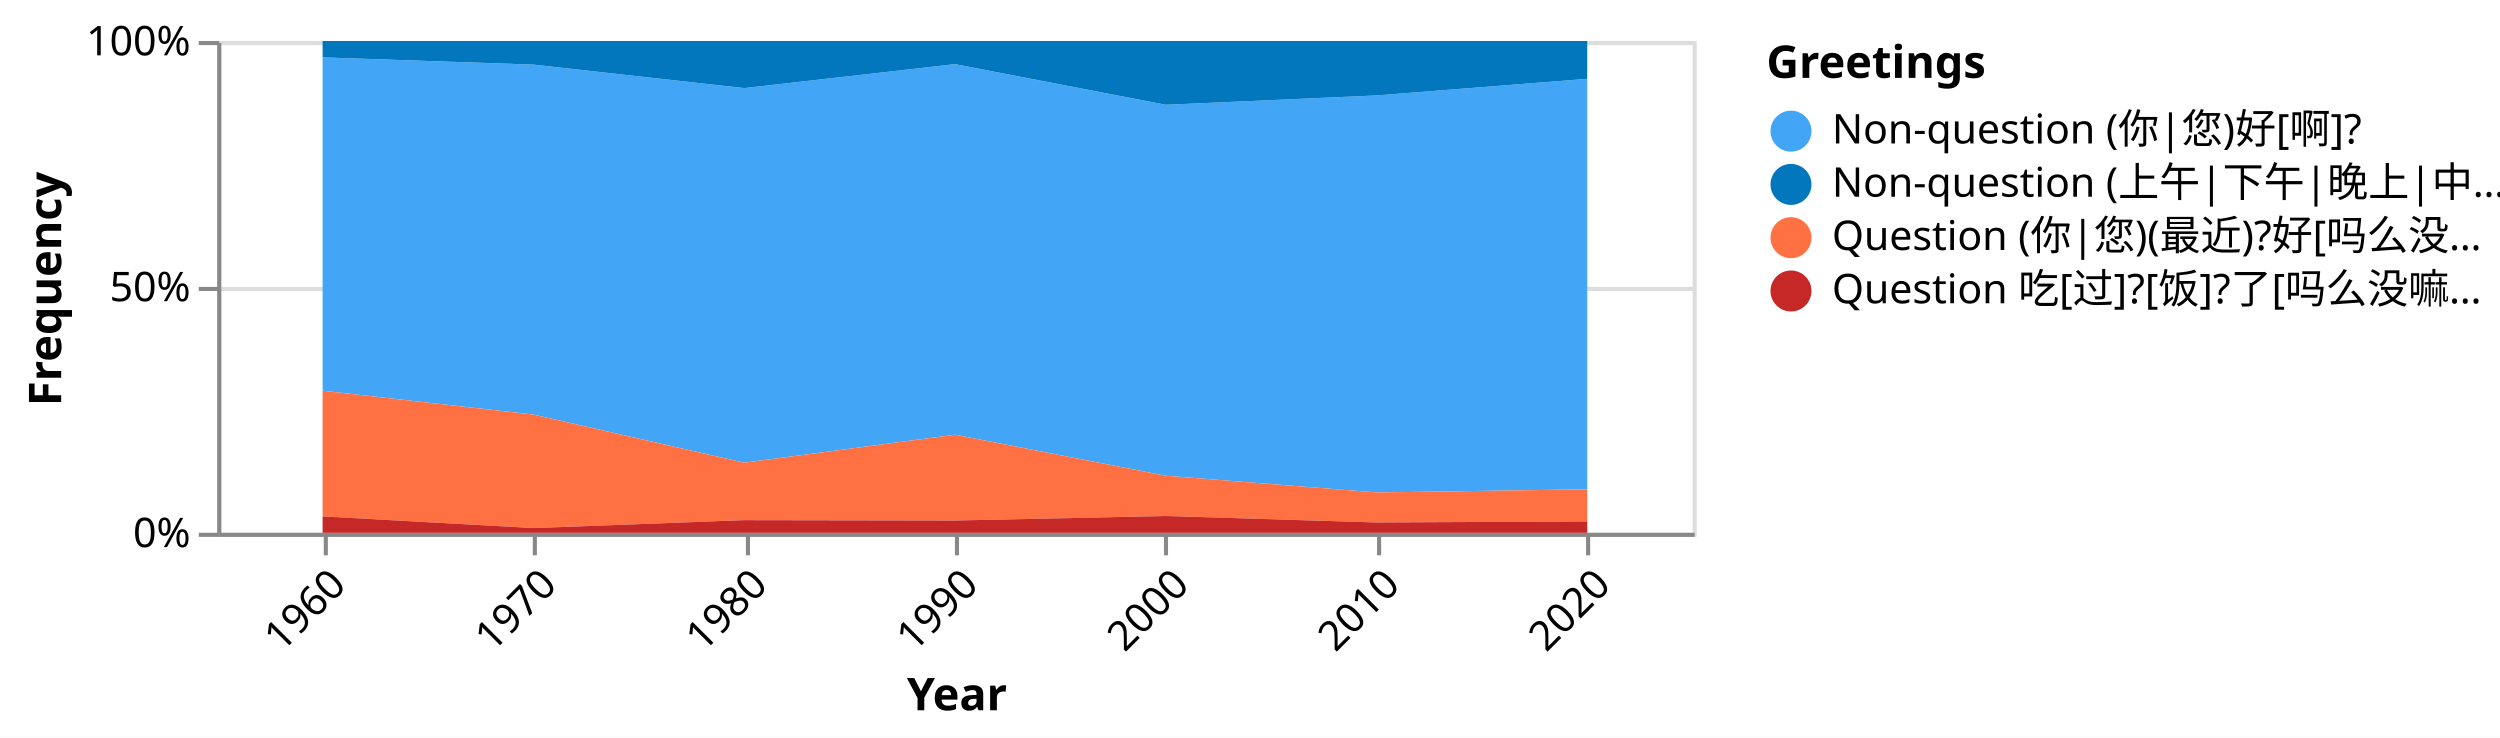
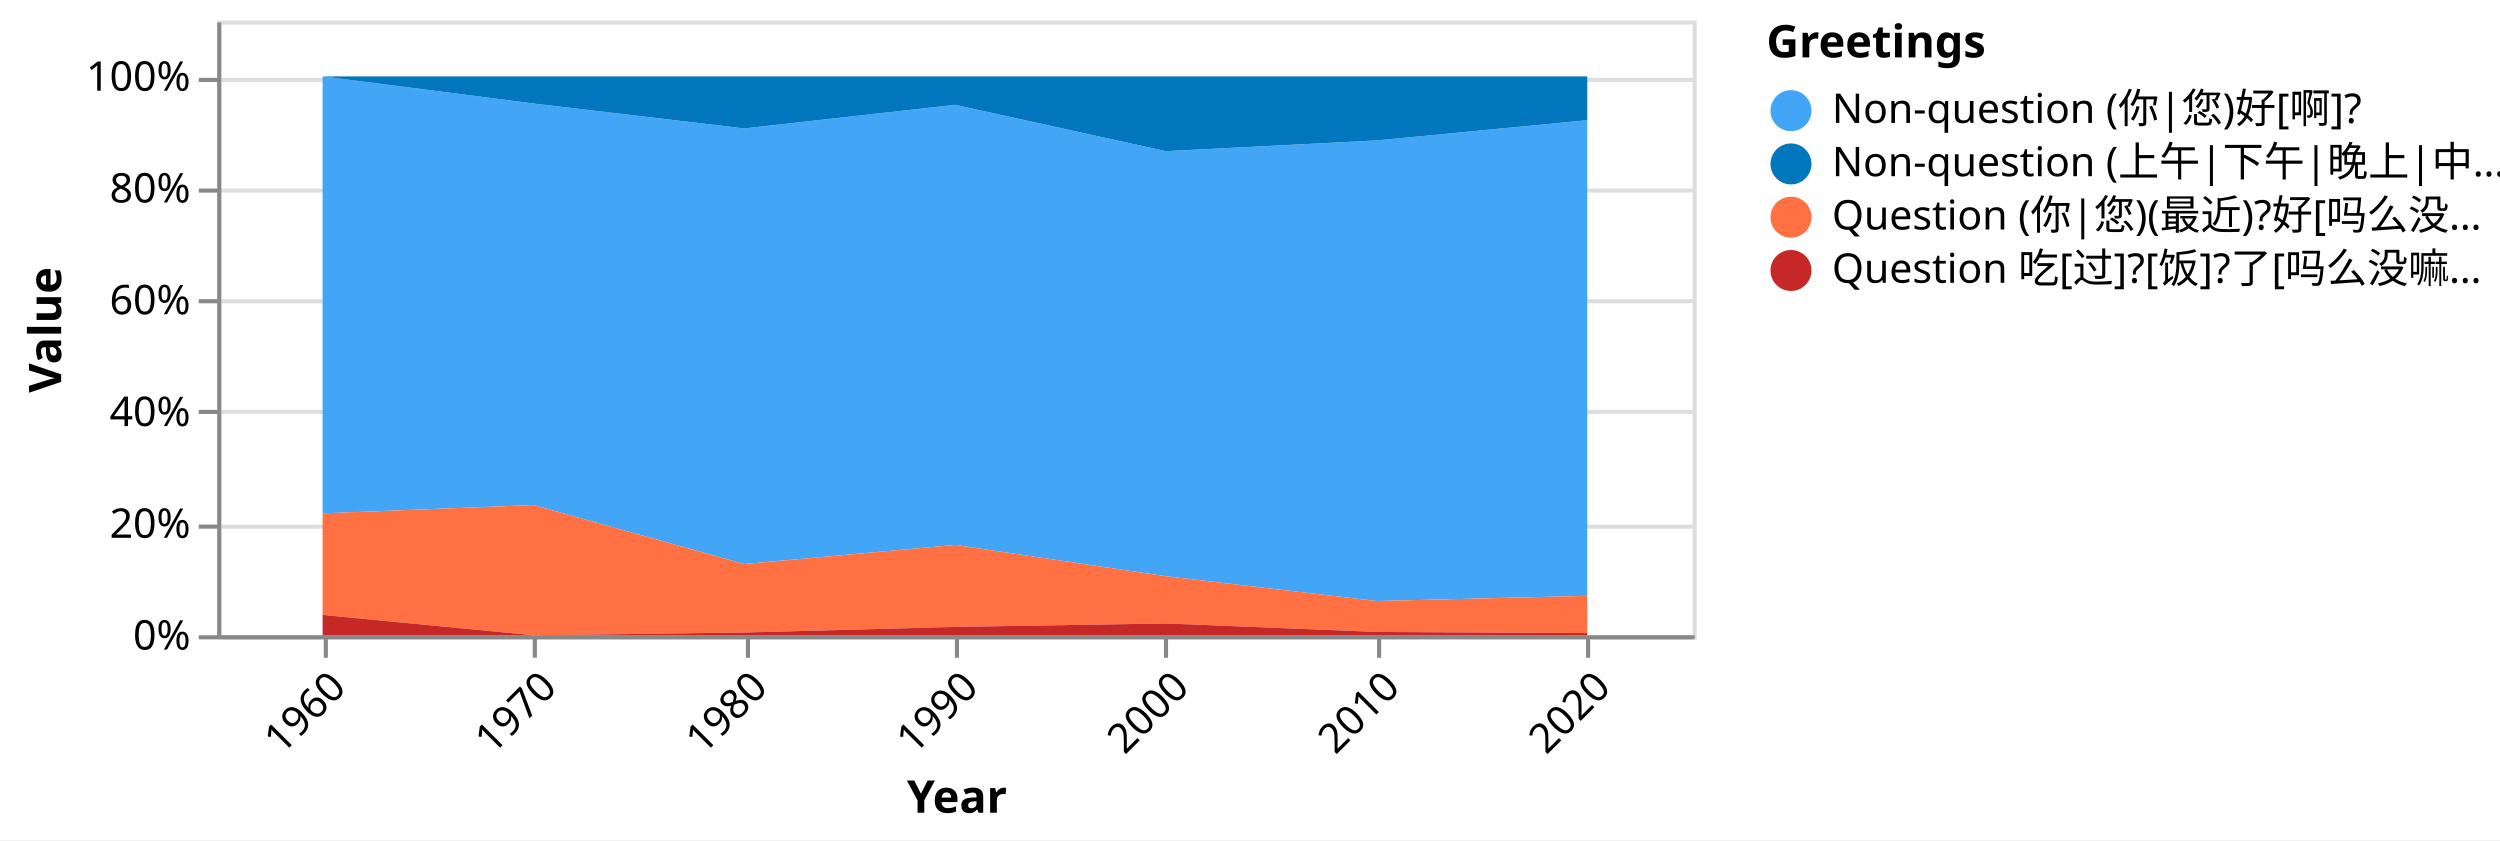
- <svg xmlns="http://www.w3.org/2000/svg" version="1.1" class="marks" width="610" height="180" viewBox="0 0 610 180">
-   <rect width="610" height="180" fill="white" />
-   <g fill="none" stroke-miterlimit="10" transform="translate(53,10)">
+ <svg xmlns="http://www.w3.org/2000/svg" version="1.1" class="marks" width="610" height="205" viewBox="0 0 610 205">
+   <rect width="610" height="205" fill="white" />
+   <g fill="none" stroke-miterlimit="10" transform="translate(53,5)">
    <g class="mark-group role-frame root" role="graphics-object" aria-roledescription="group mark container">
      <g transform="translate(0,0)">
-         <path class="background" aria-hidden="true" d="M0.5,0.5h360v120h-360Z" stroke="#ddd" />
+         <path class="background" aria-hidden="true" d="M0.5,0.5h360v150h-360Z" stroke="#ddd" />
        <g>
          <g class="mark-group role-axis" aria-hidden="true">
            <g transform="translate(0.5,0.5)">
              <path class="background" aria-hidden="true" d="M0,0h0v0h0Z" pointer-events="none" />
              <g>
                <g class="mark-rule role-axis-grid" pointer-events="none">
-                   <line transform="translate(0,120)" x2="360" y2="0" stroke="#ddd" stroke-width="1" opacity="1" />
-                   <line transform="translate(0,60)" x2="360" y2="0" stroke="#ddd" stroke-width="1" opacity="1" />
-                   <line transform="translate(0,0)" x2="360" y2="0" stroke="#ddd" stroke-width="1" opacity="1" />
+                   <line transform="translate(0,150)" x2="360" y2="0" stroke="#ddd" stroke-width="1" opacity="1" />
+                   <line transform="translate(0,123)" x2="360" y2="0" stroke="#ddd" stroke-width="1" opacity="1" />
+                   <line transform="translate(0,95)" x2="360" y2="0" stroke="#ddd" stroke-width="1" opacity="1" />
+                   <line transform="translate(0,68)" x2="360" y2="0" stroke="#ddd" stroke-width="1" opacity="1" />
+                   <line transform="translate(0,41)" x2="360" y2="0" stroke="#ddd" stroke-width="1" opacity="1" />
+                   <line transform="translate(0,14)" x2="360" y2="0" stroke="#ddd" stroke-width="1" opacity="1" />
                </g>
              </g>
              <path class="foreground" aria-hidden="true" d="" pointer-events="none" display="none" />
            </g>
          </g>
          <g class="mark-group role-axis" role="graphics-symbol" aria-roledescription="axis" aria-label="X-axis titled 'Year' for a discrete scale with 7 values: 1960, 1970, 1980, 1990, 2000, 2010, 2020">
-             <g transform="translate(0.5,120.5)">
+             <g transform="translate(0.5,150.5)">
              <path class="background" aria-hidden="true" d="M0,0h0v0h0Z" pointer-events="none" />
              <g>
                <g class="mark-rule role-axis-tick" pointer-events="none">
                  <line transform="translate(26,0)" x2="0" y2="5" stroke="#888" stroke-width="1" opacity="1" />
                  <line transform="translate(77,0)" x2="0" y2="5" stroke="#888" stroke-width="1" opacity="1" />
                  <line transform="translate(129,0)" x2="0" y2="5" stroke="#888" stroke-width="1" opacity="1" />
                  <line transform="translate(180,0)" x2="0" y2="5" stroke="#888" stroke-width="1" opacity="1" />
                  <line transform="translate(231,0)" x2="0" y2="5" stroke="#888" stroke-width="1" opacity="1" />
                  <line transform="translate(283,0)" x2="0" y2="5" stroke="#888" stroke-width="1" opacity="1" />
                  <line transform="translate(334,0)" x2="0" y2="5" stroke="#888" stroke-width="1" opacity="1" />
                </g>
                <g class="mark-text role-axis-label" pointer-events="none">
                  <text text-anchor="end" transform="translate(25.71429,7) rotate(315) translate(0,8)" font-family="sans-serif" font-size="10px" fill="#000" opacity="1">1960</text>
                  <text text-anchor="end" transform="translate(77.14286,7) rotate(315) translate(0,8)" font-family="sans-serif" font-size="10px" fill="#000" opacity="1">1970</text>
                  <text text-anchor="end" transform="translate(128.5714,7) rotate(315) translate(0,8)" font-family="sans-serif" font-size="10px" fill="#000" opacity="1">1980</text>
                  <text text-anchor="end" transform="translate(180,7) rotate(315) translate(0,8)" font-family="sans-serif" font-size="10px" fill="#000" opacity="1">1990</text>
                  <text text-anchor="end" transform="translate(231.4286,7) rotate(315) translate(0,8)" font-family="sans-serif" font-size="10px" fill="#000" opacity="1">2000</text>
                  <text text-anchor="end" transform="translate(282.8571,7) rotate(315) translate(0,8)" font-family="sans-serif" font-size="10px" fill="#000" opacity="1">2010</text>
                  <text text-anchor="end" transform="translate(334.2857,7) rotate(315) translate(0,8)" font-family="sans-serif" font-size="10px" fill="#000" opacity="1">2020</text>
                </g>
                <g class="mark-rule role-axis-domain" pointer-events="none">
                  <line transform="translate(0,0)" x2="360" y2="0" stroke="#888" stroke-width="1" opacity="1" />
                </g>
                <g class="mark-text role-axis-title" pointer-events="none">
                  <text text-anchor="middle" transform="translate(180,42.80143)" font-family="sans-serif" font-size="11px" font-weight="bold" fill="#000" opacity="1">Year</text>
                </g>
              </g>
              <path class="foreground" aria-hidden="true" d="" pointer-events="none" display="none" />
            </g>
          </g>
-           <g class="mark-group role-axis" role="graphics-symbol" aria-roledescription="axis" aria-label="Y-axis titled 'Value' for a linear scale with values from 0% to 100%">
+           <g class="mark-group role-axis" role="graphics-symbol" aria-roledescription="axis" aria-label="Y-axis titled 'Value' for a linear scale with values from 0% to 110%">
            <g transform="translate(0.5,0.5)">
              <path class="background" aria-hidden="true" d="M0,0h0v0h0Z" pointer-events="none" />
              <g>
                <g class="mark-rule role-axis-tick" pointer-events="none">
-                   <line transform="translate(0,120)" x2="-5" y2="0" stroke="#888" stroke-width="1" opacity="1" />
-                   <line transform="translate(0,60)" x2="-5" y2="0" stroke="#888" stroke-width="1" opacity="1" />
-                   <line transform="translate(0,0)" x2="-5" y2="0" stroke="#888" stroke-width="1" opacity="1" />
+                   <line transform="translate(0,150)" x2="-5" y2="0" stroke="#888" stroke-width="1" opacity="1" />
+                   <line transform="translate(0,123)" x2="-5" y2="0" stroke="#888" stroke-width="1" opacity="1" />
+                   <line transform="translate(0,95)" x2="-5" y2="0" stroke="#888" stroke-width="1" opacity="1" />
+                   <line transform="translate(0,68)" x2="-5" y2="0" stroke="#888" stroke-width="1" opacity="1" />
+                   <line transform="translate(0,41)" x2="-5" y2="0" stroke="#888" stroke-width="1" opacity="1" />
+                   <line transform="translate(0,14)" x2="-5" y2="0" stroke="#888" stroke-width="1" opacity="1" />
                </g>
                <g class="mark-text role-axis-label" pointer-events="none">
-                   <text text-anchor="end" transform="translate(-7,123)" font-family="sans-serif" font-size="10px" fill="#000" opacity="1">0%</text>
-                   <text text-anchor="end" transform="translate(-7,63)" font-family="sans-serif" font-size="10px" fill="#000" opacity="1">50%</text>
-                   <text text-anchor="end" transform="translate(-7,3)" font-family="sans-serif" font-size="10px" fill="#000" opacity="1">100%</text>
+                   <text text-anchor="end" transform="translate(-7,153)" font-family="sans-serif" font-size="10px" fill="#000" opacity="1">0%</text>
+                   <text text-anchor="end" transform="translate(-7,125.7273)" font-family="sans-serif" font-size="10px" fill="#000" opacity="1">20%</text>
+                   <text text-anchor="end" transform="translate(-7,98.45455)" font-family="sans-serif" font-size="10px" fill="#000" opacity="1">40%</text>
+                   <text text-anchor="end" transform="translate(-7,71.18182)" font-family="sans-serif" font-size="10px" fill="#000" opacity="1">60%</text>
+                   <text text-anchor="end" transform="translate(-7,43.90909)" font-family="sans-serif" font-size="10px" fill="#000" opacity="1">80%</text>
+                   <text text-anchor="end" transform="translate(-7,16.63636)" font-family="sans-serif" font-size="10px" fill="#000" opacity="1">100%</text>
                </g>
                <g class="mark-rule role-axis-domain" pointer-events="none">
-                   <line transform="translate(0,120)" x2="0" y2="-120" stroke="#888" stroke-width="1" opacity="1" />
+                   <line transform="translate(0,150)" x2="0" y2="-150" stroke="#888" stroke-width="1" opacity="1" />
                </g>
                <g class="mark-text role-axis-title" pointer-events="none">
-                   <text text-anchor="middle" transform="translate(-36.57617,60) rotate(-90) translate(0,-2)" font-family="sans-serif" font-size="11px" font-weight="bold" fill="#000" opacity="1">Frequency</text>
+                   <text text-anchor="middle" transform="translate(-36.57617,75) rotate(-90) translate(0,-2)" font-family="sans-serif" font-size="11px" font-weight="bold" fill="#000" opacity="1">Value</text>
                </g>
              </g>
              <path class="foreground" aria-hidden="true" d="" pointer-events="none" display="none" />
            </g>
          </g>
          <g class="mark-group role-scope pathgroup" role="graphics-object" aria-roledescription="group mark container">
            <g transform="translate(0,0)">
-               <path class="background" aria-hidden="true" d="M0,0h360v120h-360Z" />
+               <path class="background" aria-hidden="true" d="M0,0h360v150h-360Z" />
              <g>
                <g class="mark-area role-mark marks" role="graphics-object" aria-roledescription="area mark container">
-                   <path aria-label="year: 1960; value: 67.777778%; regex: Non-question (你|您)好[啊]?" role="graphics-symbol" aria-roledescription="area mark" d="M25.714,4L77.143,5.769L128.571,11.495L180,5.651L231.429,15.563L282.857,13.282L334.286,9.231L334.286,109.385L282.857,110.153L231.429,106.075L180,96.066L128.571,102.897L77.143,91.154L25.714,85.333Z" fill="#42a5f5" />
+                   <path aria-label="year: 1960; value: 78.181818%; regex: Non-question (你|您)好[啊]?" role="graphics-symbol" aria-roledescription="area mark" d="M25.714,13.636L77.143,20.256L128.571,26.337L180,20.577L231.429,31.882L282.857,29.267L334.286,24.332L334.286,140.374L282.857,141.646L231.429,135.595L180,127.953L128.571,132.62L77.143,118.226L25.714,120.248Z" fill="#42a5f5" />
                </g>
              </g>
              <path class="foreground" aria-hidden="true" d="" display="none" />
            </g>
            <g transform="translate(0,0)">
-               <path class="background" aria-hidden="true" d="M0,0h360v120h-360Z" />
+               <path class="background" aria-hidden="true" d="M0,0h360v150h-360Z" />
              <g>
                <g class="mark-area role-mark marks" role="graphics-object" aria-roledescription="area mark container">
-                   <path aria-label="year: 1960; value: 3.333333%; regex: Non-question (上午|下午|晚上|中午|早上)好[啊]?" role="graphics-symbol" aria-roledescription="area mark" d="M25.714,0L77.143,0L128.571,0L180,0L231.429,0L282.857,0L334.286,0L334.286,9.231L282.857,13.282L231.429,15.563L180,5.651L128.571,11.495L77.143,5.769L25.714,4Z" fill="#0277bd" />
+                   <path aria-label="year: 1960; value: 0%; regex: Non-question (上午|下午|晚上|中午|早上)好[啊]?" role="graphics-symbol" aria-roledescription="area mark" d="M25.714,13.636L77.143,13.636L128.571,13.636L180,13.636L231.429,13.636L282.857,13.636L334.286,13.636L334.286,24.332L282.857,29.267L231.429,31.882L180,20.577L128.571,26.337L77.143,20.256L25.714,13.636Z" fill="#0277bd" />
                </g>
              </g>
              <path class="foreground" aria-hidden="true" d="" display="none" />
            </g>
            <g transform="translate(0,0)">
-               <path class="background" aria-hidden="true" d="M0,0h360v120h-360Z" />
+               <path class="background" aria-hidden="true" d="M0,0h360v150h-360Z" />
              <g>
                <g class="mark-area role-mark marks" role="graphics-object" aria-roledescription="area mark container">
-                   <path aria-label="year: 1960; value: 25.555556%; regex: Question (你|您)(最近)?好[吗么没嘛啊]" role="graphics-symbol" aria-roledescription="area mark" d="M25.714,85.333L77.143,91.154L128.571,102.897L180,96.066L231.429,106.075L282.857,110.153L334.286,109.385L334.286,117.231L282.857,117.481L231.429,115.904L180,117.008L128.571,116.916L77.143,118.846L25.714,116Z" fill="#ff7043" />
+                   <path aria-label="year: 1960; value: 18.181818%; regex: Question (你|您)(最近)?好[吗么没嘛啊]" role="graphics-symbol" aria-roledescription="area mark" d="M25.714,120.248L77.143,118.226L128.571,132.62L180,127.953L231.429,135.595L282.857,141.646L334.286,140.374L334.286,149.465L282.857,149.192L231.429,147.119L180,147.959L128.571,149.332L77.143,150L25.714,145.041Z" fill="#ff7043" />
                </g>
              </g>
              <path class="foreground" aria-hidden="true" d="" display="none" />
            </g>
            <g transform="translate(0,0)">
-               <path class="background" aria-hidden="true" d="M0,0h360v120h-360Z" />
+               <path class="background" aria-hidden="true" d="M0,0h360v150h-360Z" />
              <g>
                <g class="mark-area role-mark marks" role="graphics-object" aria-roledescription="area mark container">
-                   <path aria-label="year: 1960; value: 3.333333%; regex: Question 吃[过]?[饭]?了[吗么没嘛啊]" role="graphics-symbol" aria-roledescription="area mark" d="M25.714,116L77.143,118.846L128.571,116.916L180,117.008L231.429,115.904L282.857,117.481L334.286,117.231L334.286,120L282.857,120L231.429,120L180,120L128.571,120L77.143,120L25.714,120Z" fill="#c62828" />
+                   <path aria-label="year: 1960; value: 3.636364%; regex: Question 吃[过]?[饭]?了[吗么没嘛啊]" role="graphics-symbol" aria-roledescription="area mark" d="M25.714,145.041L77.143,150L128.571,149.332L180,147.959L231.429,147.119L282.857,149.192L334.286,149.465L334.286,150L282.857,150L231.429,150L180,150L128.571,150L77.143,150L25.714,150Z" fill="#c62828" />
                </g>
              </g>
              <path class="foreground" aria-hidden="true" d="" display="none" />
            </g>
          </g>
          <g class="mark-group role-legend" role="graphics-symbol" aria-roledescription="legend" aria-label="Symbol legend titled 'Greetings' for fill color with 4 values: Non-question (你|您)好[啊]?, Non-question (上午|下午|晚上|中午|早上)好[啊]?, Question (你|您)(最近)?好[吗么没嘛啊], Question 吃[过]?[饭]?了[吗么没嘛啊]">
            <g transform="translate(378,0)">
              <path class="background" aria-hidden="true" d="M0,0h174v66h-174Z" pointer-events="none" />
              <g>
                <g class="mark-group role-legend-entry">
                  <g transform="translate(0,16)">
                    <path class="background" aria-hidden="true" d="M0,0h0v0h0Z" pointer-events="none" />
                    <g>
                      <g class="mark-group role-scope" role="graphics-object" aria-roledescription="group mark container">
                        <g transform="translate(0,0)">
                          <path class="background" aria-hidden="true" d="M0,0h173.817v11h-173.817Z" pointer-events="none" opacity="1" />
                          <g>
                            <g class="mark-symbol role-legend-symbol" pointer-events="none">
                              <path transform="translate(6,6)" d="M5,0A5,5,0,1,1,-5,0A5,5,0,1,1,5,0" fill="#42a5f5" stroke-width="1.5" opacity="1" />
                            </g>
                            <g class="mark-text role-legend-label" pointer-events="none">
                              <text text-anchor="start" transform="translate(16,9)" font-family="sans-serif" font-size="10px" fill="#000" opacity="1">Non-question (你|您)好[啊]?</text>
                            </g>
                          </g>
                          <path class="foreground" aria-hidden="true" d="" pointer-events="none" display="none" />
                        </g>
                        <g transform="translate(0,13)">
                          <path class="background" aria-hidden="true" d="M0,0h173.817v11h-173.817Z" pointer-events="none" opacity="1" />
                          <g>
                            <g class="mark-symbol role-legend-symbol" pointer-events="none">
                              <path transform="translate(6,6)" d="M5,0A5,5,0,1,1,-5,0A5,5,0,1,1,5,0" fill="#0277bd" stroke-width="1.5" opacity="1" />
                            </g>
                            <g class="mark-text role-legend-label" pointer-events="none">
                              <text text-anchor="start" transform="translate(16,9)" font-family="sans-serif" font-size="10px" fill="#000" opacity="1">Non-question (上午|下午|晚上|中…</text>
                            </g>
                          </g>
                          <path class="foreground" aria-hidden="true" d="" pointer-events="none" display="none" />
                        </g>
                        <g transform="translate(0,26)">
                          <path class="background" aria-hidden="true" d="M0,0h173.817v11h-173.817Z" pointer-events="none" opacity="1" />
                          <g>
                            <g class="mark-symbol role-legend-symbol" pointer-events="none">
                              <path transform="translate(6,6)" d="M5,0A5,5,0,1,1,-5,0A5,5,0,1,1,5,0" fill="#ff7043" stroke-width="1.5" opacity="1" />
                            </g>
                            <g class="mark-text role-legend-label" pointer-events="none">
                              <text text-anchor="start" transform="translate(16,9)" font-family="sans-serif" font-size="10px" fill="#000" opacity="1">Question (你|您)(最近)?好[吗么没…</text>
                            </g>
                          </g>
                          <path class="foreground" aria-hidden="true" d="" pointer-events="none" display="none" />
                        </g>
                        <g transform="translate(0,39)">
                          <path class="background" aria-hidden="true" d="M0,0h173.817v11h-173.817Z" pointer-events="none" opacity="1" />
                          <g>
                            <g class="mark-symbol role-legend-symbol" pointer-events="none">
                              <path transform="translate(6,6)" d="M5,0A5,5,0,1,1,-5,0A5,5,0,1,1,5,0" fill="#c62828" stroke-width="1.5" opacity="1" />
                            </g>
                            <g class="mark-text role-legend-label" pointer-events="none">
                              <text text-anchor="start" transform="translate(16,9)" font-family="sans-serif" font-size="10px" fill="#000" opacity="1">Question 吃[过]?[饭]?了[吗么没嘛…</text>
                            </g>
                          </g>
                          <path class="foreground" aria-hidden="true" d="" pointer-events="none" display="none" />
                        </g>
                      </g>
                    </g>
                    <path class="foreground" aria-hidden="true" d="" pointer-events="none" display="none" />
                  </g>
                </g>
                <g class="mark-text role-legend-title" pointer-events="none">
                  <text text-anchor="start" transform="translate(0,9)" font-family="sans-serif" font-size="11px" font-weight="bold" fill="#000" opacity="1">Greetings</text>
                </g>
              </g>
              <path class="foreground" aria-hidden="true" d="" pointer-events="none" display="none" />
            </g>
          </g>
        </g>
        <path class="foreground" aria-hidden="true" d="" display="none" />
      </g>
    </g>
  </g>
</svg>
